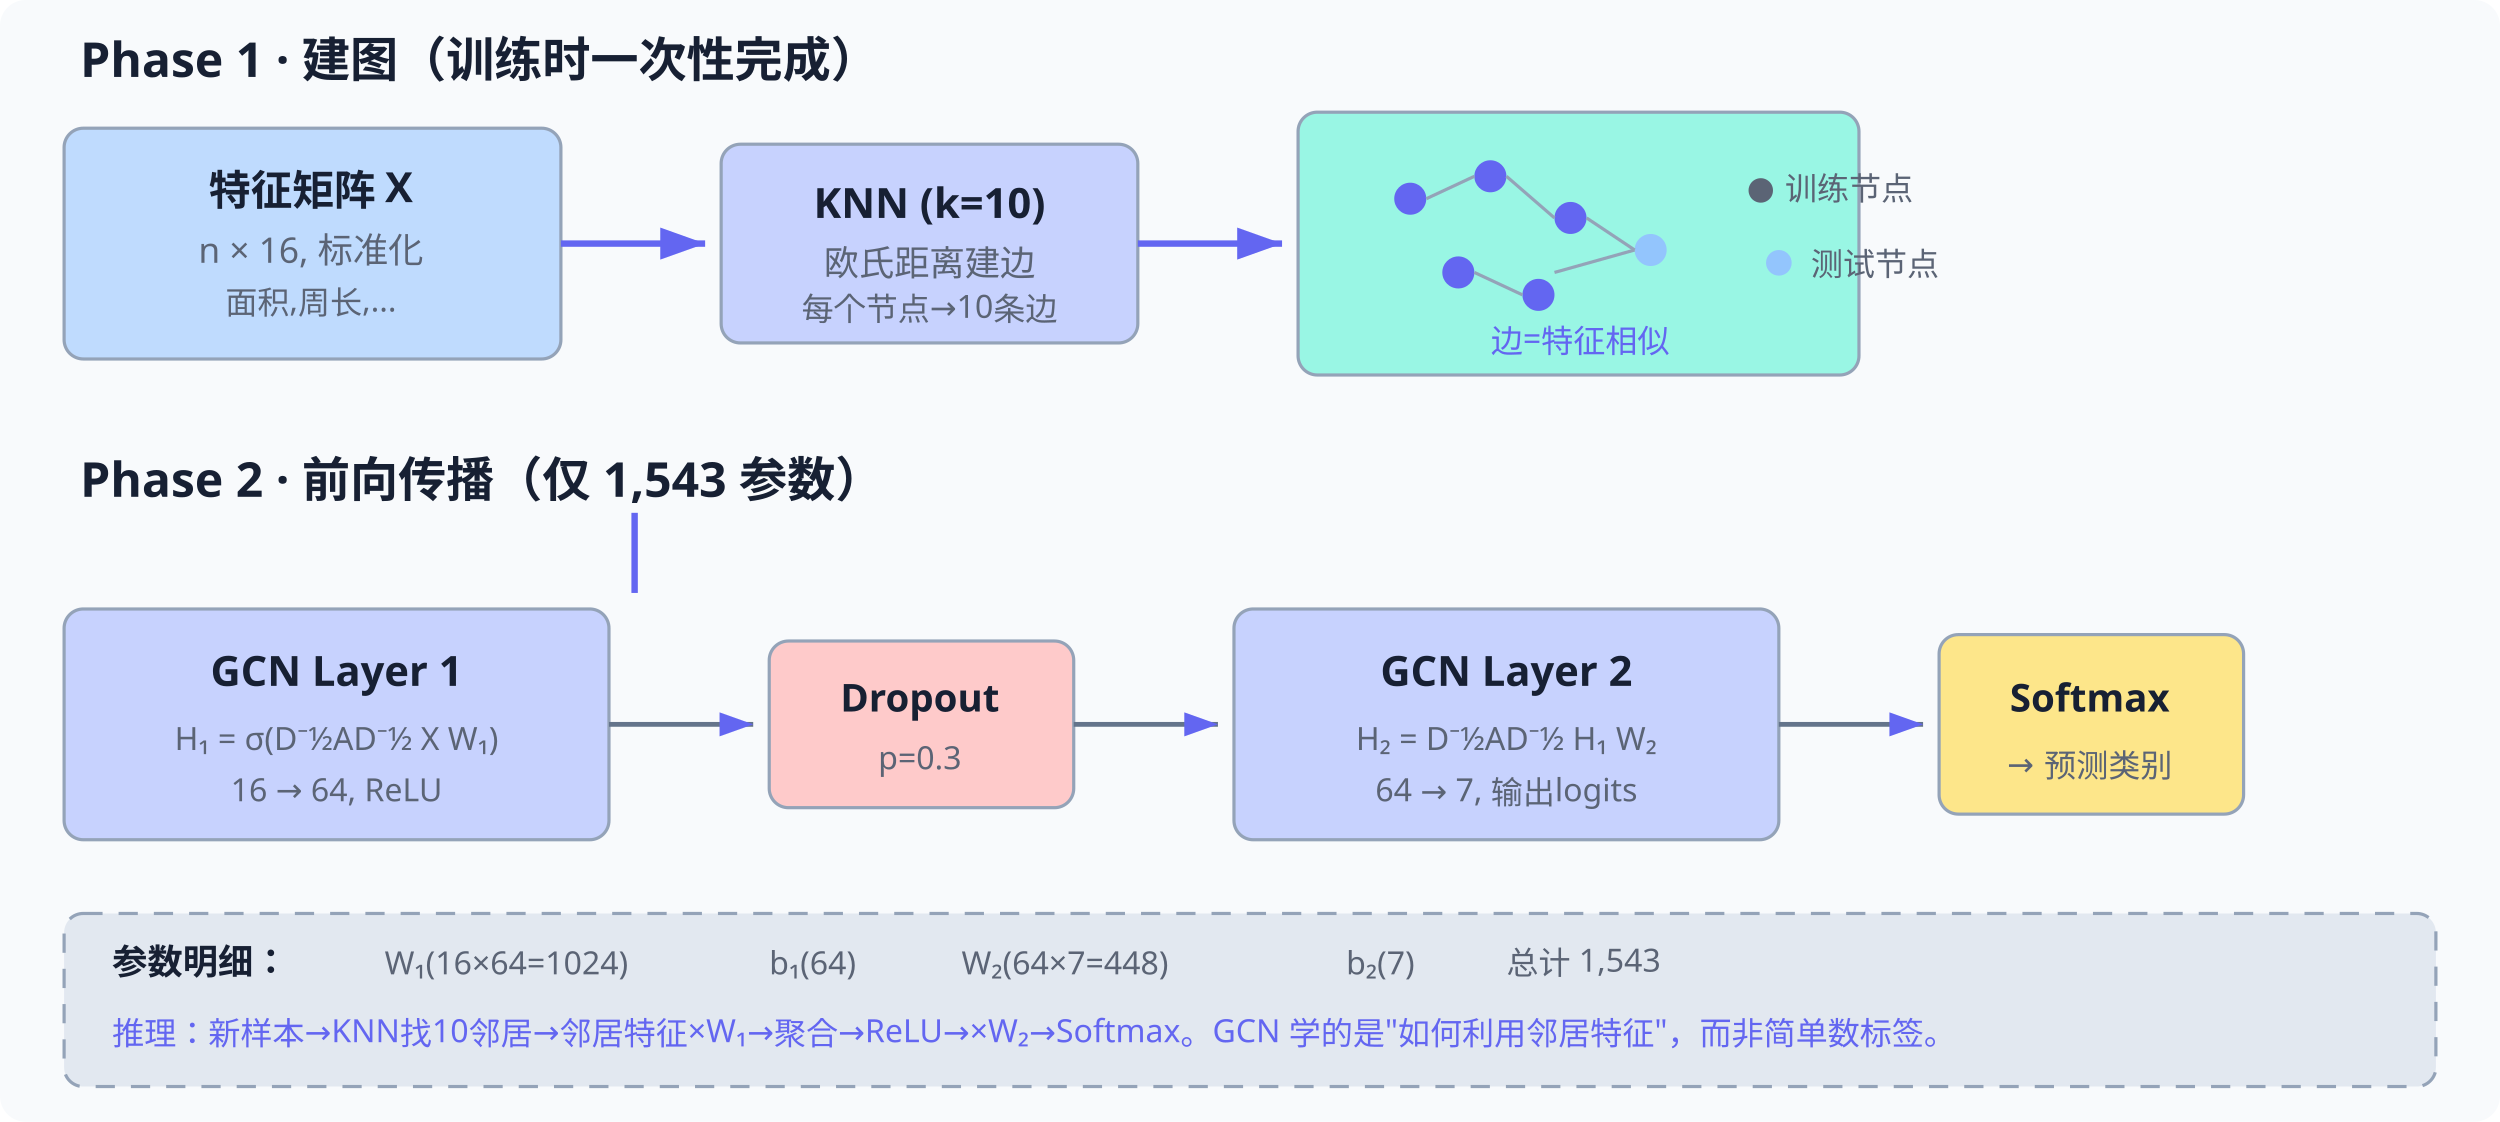
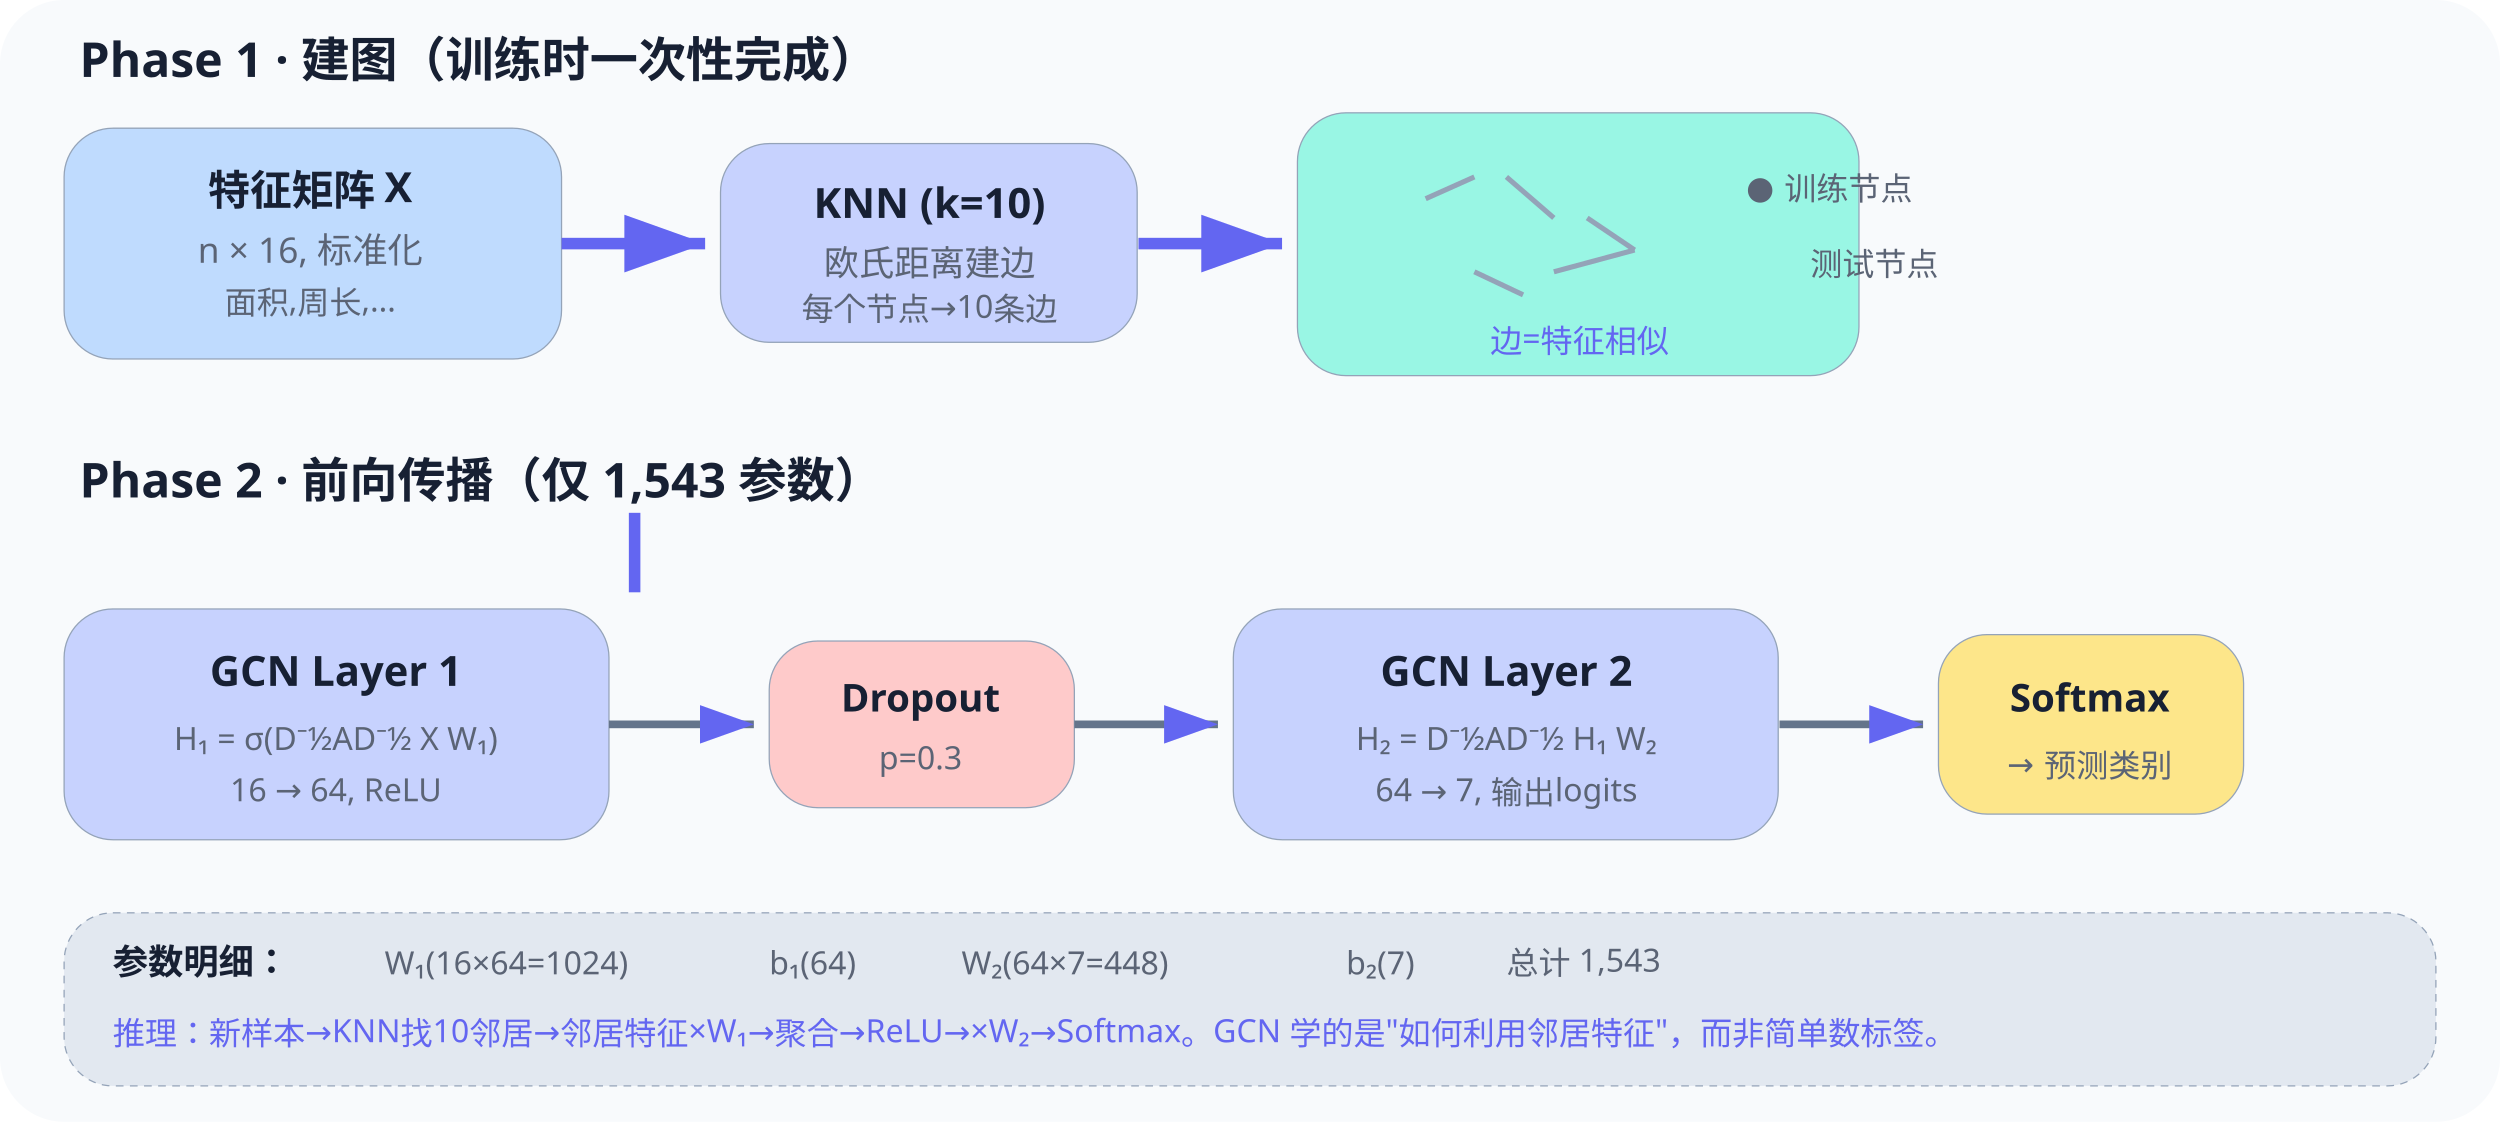
- <svg xmlns="http://www.w3.org/2000/svg" viewBox="0 0 780 350" font-family="system-ui,sans-serif">
+ <svg xmlns="http://www.w3.org/2000/svg" viewBox="0 0 1950 875" font-family="system-ui,sans-serif">
  <defs>
    <marker id="a" markerWidth="7" markerHeight="5" refX="7" refY="2.5" orient="auto">
      <path d="M0,0 L7,2.5 L0,5 Z" fill="#6366f1" />
    </marker>
  </defs>
-   <rect width="780" height="350" fill="#f8fafc" rx="8" />
-   <text x="25" y="24" font-size="15" font-weight="700" fill="#172033">Phase 1 · 建图（训练时一次性完成）</text>
-   <rect x="20" y="40" width="155" height="72" rx="6" fill="#bfdbfe" stroke="#94a3b8" />
-   <text x="97" y="64" text-anchor="middle" font-size="13" font-weight="600" fill="#172033">特征矩阵 X</text>
-   <text x="97" y="82" text-anchor="middle" font-size="11" fill="#5b6475">n × 16, 标准化</text>
-   <text x="97" y="98" text-anchor="middle" font-size="10" fill="#5b6475">面积,周长,...</text>
-   <line x1="175" y1="76" x2="220" y2="76" stroke="#6366f1" stroke-width="2" marker-end="url(#a)" />
-   <rect x="225" y="45" width="130" height="62" rx="6" fill="#c7d2fe" stroke="#94a3b8" />
-   <text x="290" y="68" text-anchor="middle" font-size="13" font-weight="600" fill="#172033">KNN (k=10)</text>
-   <text x="290" y="86" text-anchor="middle" font-size="11" fill="#5b6475">欧氏距离建边</text>
-   <text x="290" y="100" text-anchor="middle" font-size="10" fill="#5b6475">每个节点→10条边</text>
-   <line x1="355" y1="76" x2="400" y2="76" stroke="#6366f1" stroke-width="2" marker-end="url(#a)" />
-   <rect x="405" y="35" width="175" height="82" rx="6" fill="#99f6e4" stroke="#94a3b8" />
-   <circle cx="440" cy="62" r="5" fill="#6366f1" />
-   <circle cx="465" cy="55" r="5" fill="#6366f1" />
-   <circle cx="490" cy="68" r="5" fill="#6366f1" />
-   <circle cx="455" cy="85" r="5" fill="#6366f1" />
-   <circle cx="480" cy="92" r="5" fill="#6366f1" />
-   <circle cx="515" cy="78" r="5" fill="#93c5fd" />
-   <line x1="445" y1="62" x2="460" y2="55" stroke="#94a3b8" stroke-width="1" />
-   <line x1="470" y1="55" x2="485" y2="68" stroke="#94a3b8" stroke-width="1" />
-   <line x1="460" y1="85" x2="475" y2="92" stroke="#94a3b8" stroke-width="1" />
-   <line x1="485" y1="85" x2="510" y2="78" stroke="#94a3b8" stroke-width="1" />
-   <line x1="495" y1="68" x2="510" y2="78" stroke="#94a3b8" stroke-width="1" />
-   <text x="545" y="62" font-size="10" fill="#5b6475">● 训练节点</text>
-   <circle cx="555" cy="82" r="4" fill="#93c5fd" />
-   <text x="565" y="86" font-size="10" fill="#5b6475">测试节点</text>
-   <text x="493" y="110" text-anchor="middle" font-size="10" fill="#6366f1">边=特征相似</text>
-   <text x="25" y="155" font-size="15" font-weight="700" fill="#172033">Phase 2 · 前向传播（仅 1,543 参数）</text>
-   <line x1="198" y1="160" x2="198" y2="185" stroke="#6366f1" stroke-width="2" />
-   <rect x="20" y="190" width="170" height="72" rx="6" fill="#c7d2fe" stroke="#94a3b8" />
-   <text x="105" y="214" text-anchor="middle" font-size="13" font-weight="600" fill="#172033">GCN Layer 1</text>
-   <text x="105" y="234" text-anchor="middle" font-size="10" fill="#5b6475">H₁ = σ(D⁻½AD⁻½ X W₁)</text>
-   <text x="105" y="250" text-anchor="middle" font-size="10" fill="#5b6475">16 → 64, ReLU</text>
-   <line x1="190" y1="226" x2="235" y2="226" stroke="#64748b" stroke-width="1.5" marker-end="url(#a)" />
-   <rect x="240" y="200" width="95" height="52" rx="6" fill="#fecaca" stroke="#94a3b8" />
-   <text x="287" y="222" text-anchor="middle" font-size="12" font-weight="600" fill="#172033">Dropout</text>
-   <text x="287" y="240" text-anchor="middle" font-size="10" fill="#5b6475">p=0.3</text>
-   <line x1="335" y1="226" x2="380" y2="226" stroke="#64748b" stroke-width="1.5" marker-end="url(#a)" />
-   <rect x="385" y="190" width="170" height="72" rx="6" fill="#c7d2fe" stroke="#94a3b8" />
-   <text x="470" y="214" text-anchor="middle" font-size="13" font-weight="600" fill="#172033">GCN Layer 2</text>
-   <text x="470" y="234" text-anchor="middle" font-size="10" fill="#5b6475">H₂ = D⁻½AD⁻½ H₁ W₂</text>
-   <text x="470" y="250" text-anchor="middle" font-size="10" fill="#5b6475">64 → 7, 输出logits</text>
-   <line x1="555" y1="226" x2="600" y2="226" stroke="#64748b" stroke-width="1.5" marker-end="url(#a)" />
-   <rect x="605" y="198" width="95" height="56" rx="6" fill="#fde68a" stroke="#94a3b8" />
-   <text x="652" y="222" text-anchor="middle" font-size="12" font-weight="600" fill="#172033">Softmax</text>
-   <text x="652" y="242" text-anchor="middle" font-size="10" fill="#5b6475">→ 预测类别</text>
-   <rect x="20" y="285" width="740" height="54" rx="6" fill="#e2e8f0" stroke="#94a3b8" stroke-dasharray="6 5" />
-   <text x="35" y="304" font-size="11" font-weight="600" fill="#172033">参数明细：</text>
-   <text x="120" y="304" font-size="10" fill="#5b6475">W₁(16×64=1024) </text>
-   <text x="240" y="304" font-size="10" fill="#5b6475">b₁(64) </text>
-   <text x="300" y="304" font-size="10" fill="#5b6475">W₂(64×7=448) </text>
-   <text x="420" y="304" font-size="10" fill="#5b6475">b₂(7) </text>
-   <text x="470" y="304" font-size="10" fill="#5b6475">总计 1,543</text>
-   <text x="35" y="326" font-size="10" fill="#6366f1">推理：新样本→KNN找10邻居→邻居特征×W₁→聚合→ReLU→×W₂→Softmax。GCN 学的是"如何利用邻居特征"，而非简单数标签。</text>
+   <rect width="1950" height="875" fill="#f8fafc" rx="50" />
+   <text x="62" y="60" font-size="37.5" font-weight="700" fill="#172033">Phase 1 · 建图（训练时一次性完成）</text>
+   <rect x="50" y="100" width="388" height="180" rx="38" fill="#bfdbfe" stroke="#94a3b8" />
+   <text x="242" y="160" text-anchor="middle" font-size="32.5" font-weight="600" fill="#172033">特征矩阵 X</text>
+   <text x="242" y="205" text-anchor="middle" font-size="27.5" fill="#5b6475">n × 16, 标准化</text>
+   <text x="242" y="245" text-anchor="middle" font-size="25.0" fill="#5b6475">面积,周长,...</text>
+   <line x1="438" y1="190" x2="550" y2="190" stroke="#6366f1" stroke-width="9" marker-end="url(#a)" />
+   <rect x="562" y="112" width="325" height="155" rx="38" fill="#c7d2fe" stroke="#94a3b8" />
+   <text x="725" y="170" text-anchor="middle" font-size="32.5" font-weight="600" fill="#172033">KNN (k=10)</text>
+   <text x="725" y="215" text-anchor="middle" font-size="27.5" fill="#5b6475">欧氏距离建边</text>
+   <text x="725" y="250" text-anchor="middle" font-size="25.0" fill="#5b6475">每个节点→10条边</text>
+   <line x1="888" y1="190" x2="1000" y2="190" stroke="#6366f1" stroke-width="9" marker-end="url(#a)" />
+   <rect x="1012" y="88" width="438" height="205" rx="38" fill="#99f6e4" stroke="#94a3b8" />
+   <circle cx="2750" cy="388" r="12" fill="#6366f1" />
+   <circle cx="2905" cy="345" r="12" fill="#6366f1" />
+   <circle cx="3062" cy="425" r="12" fill="#6366f1" />
+   <circle cx="2845" cy="530" r="12" fill="#6366f1" />
+   <circle cx="3000" cy="575" r="12" fill="#6366f1" />
+   <circle cx="3220" cy="488" r="12" fill="#93c5fd" />
+   <line x1="1112" y1="155" x2="1150" y2="138" stroke="#94a3b8" stroke-width="4" />
+   <line x1="1175" y1="138" x2="1212" y2="170" stroke="#94a3b8" stroke-width="4" />
+   <line x1="1150" y1="212" x2="1188" y2="230" stroke="#94a3b8" stroke-width="4" />
+   <line x1="1212" y1="212" x2="1275" y2="195" stroke="#94a3b8" stroke-width="4" />
+   <line x1="1238" y1="170" x2="1275" y2="195" stroke="#94a3b8" stroke-width="4" />
+   <text x="1362" y="155" font-size="25.0" fill="#5b6475">● 训练节点</text>
+   <circle cx="3470" cy="512" r="10" fill="#93c5fd" />
+   <text x="1412" y="215" font-size="25.0" fill="#5b6475">测试节点</text>
+   <text x="1232" y="275" text-anchor="middle" font-size="25.0" fill="#6366f1">边=特征相似</text>
+   <text x="62" y="388" font-size="37.5" font-weight="700" fill="#172033">Phase 2 · 前向传播（仅 1,543 参数）</text>
+   <line x1="495" y1="400" x2="495" y2="462" stroke="#6366f1" stroke-width="9" />
+   <rect x="50" y="475" width="425" height="180" rx="38" fill="#c7d2fe" stroke="#94a3b8" />
+   <text x="262" y="535" text-anchor="middle" font-size="32.5" font-weight="600" fill="#172033">GCN Layer 1</text>
+   <text x="262" y="585" text-anchor="middle" font-size="25.0" fill="#5b6475">H₁ = σ(D⁻½AD⁻½ X W₁)</text>
+   <text x="262" y="625" text-anchor="middle" font-size="25.0" fill="#5b6475">16 → 64, ReLU</text>
+   <line x1="475" y1="565" x2="588" y2="565" stroke="#64748b" stroke-width="6" marker-end="url(#a)" />
+   <rect x="600" y="500" width="238" height="130" rx="38" fill="#fecaca" stroke="#94a3b8" />
+   <text x="718" y="555" text-anchor="middle" font-size="30.0" font-weight="600" fill="#172033">Dropout</text>
+   <text x="718" y="600" text-anchor="middle" font-size="25.0" fill="#5b6475">p=0.3</text>
+   <line x1="838" y1="565" x2="950" y2="565" stroke="#64748b" stroke-width="6" marker-end="url(#a)" />
+   <rect x="962" y="475" width="425" height="180" rx="38" fill="#c7d2fe" stroke="#94a3b8" />
+   <text x="1175" y="535" text-anchor="middle" font-size="32.5" font-weight="600" fill="#172033">GCN Layer 2</text>
+   <text x="1175" y="585" text-anchor="middle" font-size="25.0" fill="#5b6475">H₂ = D⁻½AD⁻½ H₁ W₂</text>
+   <text x="1175" y="625" text-anchor="middle" font-size="25.0" fill="#5b6475">64 → 7, 输出logits</text>
+   <line x1="1388" y1="565" x2="1500" y2="565" stroke="#64748b" stroke-width="6" marker-end="url(#a)" />
+   <rect x="1512" y="495" width="238" height="140" rx="38" fill="#fde68a" stroke="#94a3b8" />
+   <text x="1630" y="555" text-anchor="middle" font-size="30.0" font-weight="600" fill="#172033">Softmax</text>
+   <text x="1630" y="605" text-anchor="middle" font-size="25.0" fill="#5b6475">→ 预测类别</text>
+   <rect x="50" y="712" width="1850" height="135" rx="38" fill="#e2e8f0" stroke="#94a3b8" stroke-dasharray="6 5" />
+   <text x="88" y="760" font-size="27.5" font-weight="600" fill="#172033">参数明细：</text>
+   <text x="300" y="760" font-size="25.0" fill="#5b6475">W₁(16×64=1024) </text>
+   <text x="600" y="760" font-size="25.0" fill="#5b6475">b₁(64) </text>
+   <text x="750" y="760" font-size="25.0" fill="#5b6475">W₂(64×7=448) </text>
+   <text x="1050" y="760" font-size="25.0" fill="#5b6475">b₂(7) </text>
+   <text x="1175" y="760" font-size="25.0" fill="#5b6475">总计 1,543</text>
+   <text x="88" y="815" font-size="25.0" fill="#6366f1">推理：新样本→KNN找10邻居→邻居特征×W₁→聚合→ReLU→×W₂→Softmax。GCN 学的是"如何利用邻居特征"，而非简单数标签。</text>
</svg>
